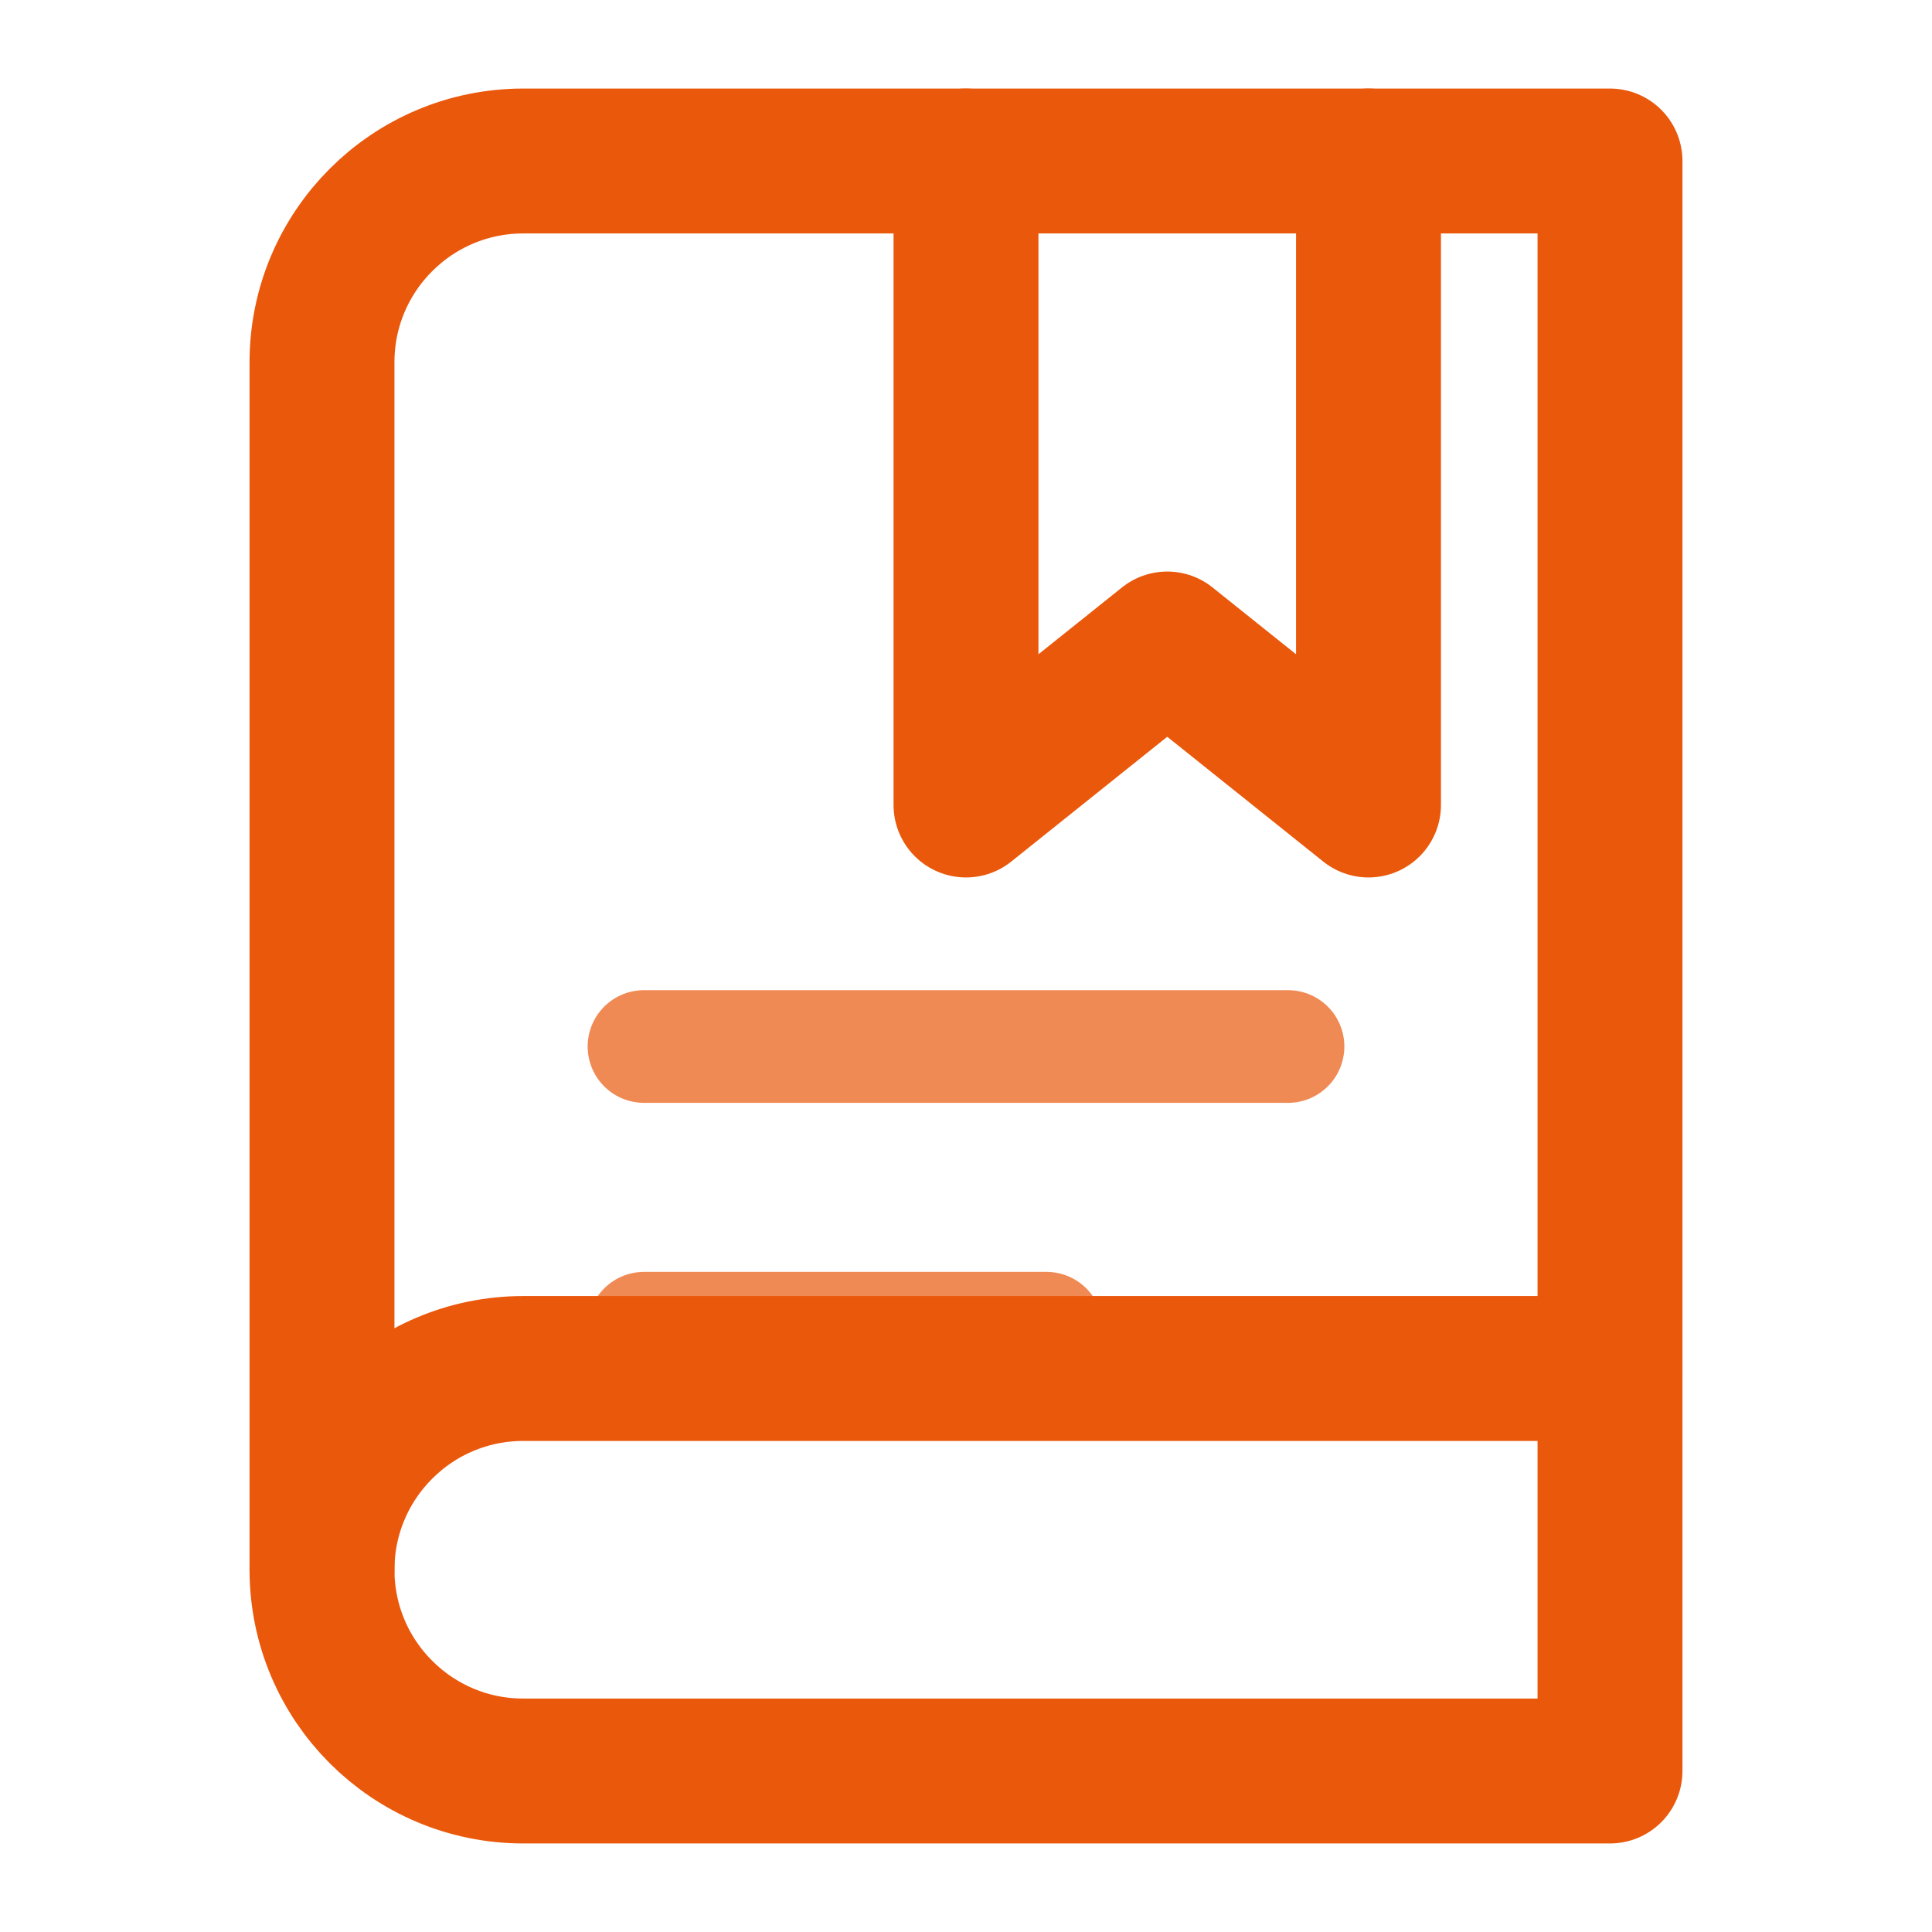
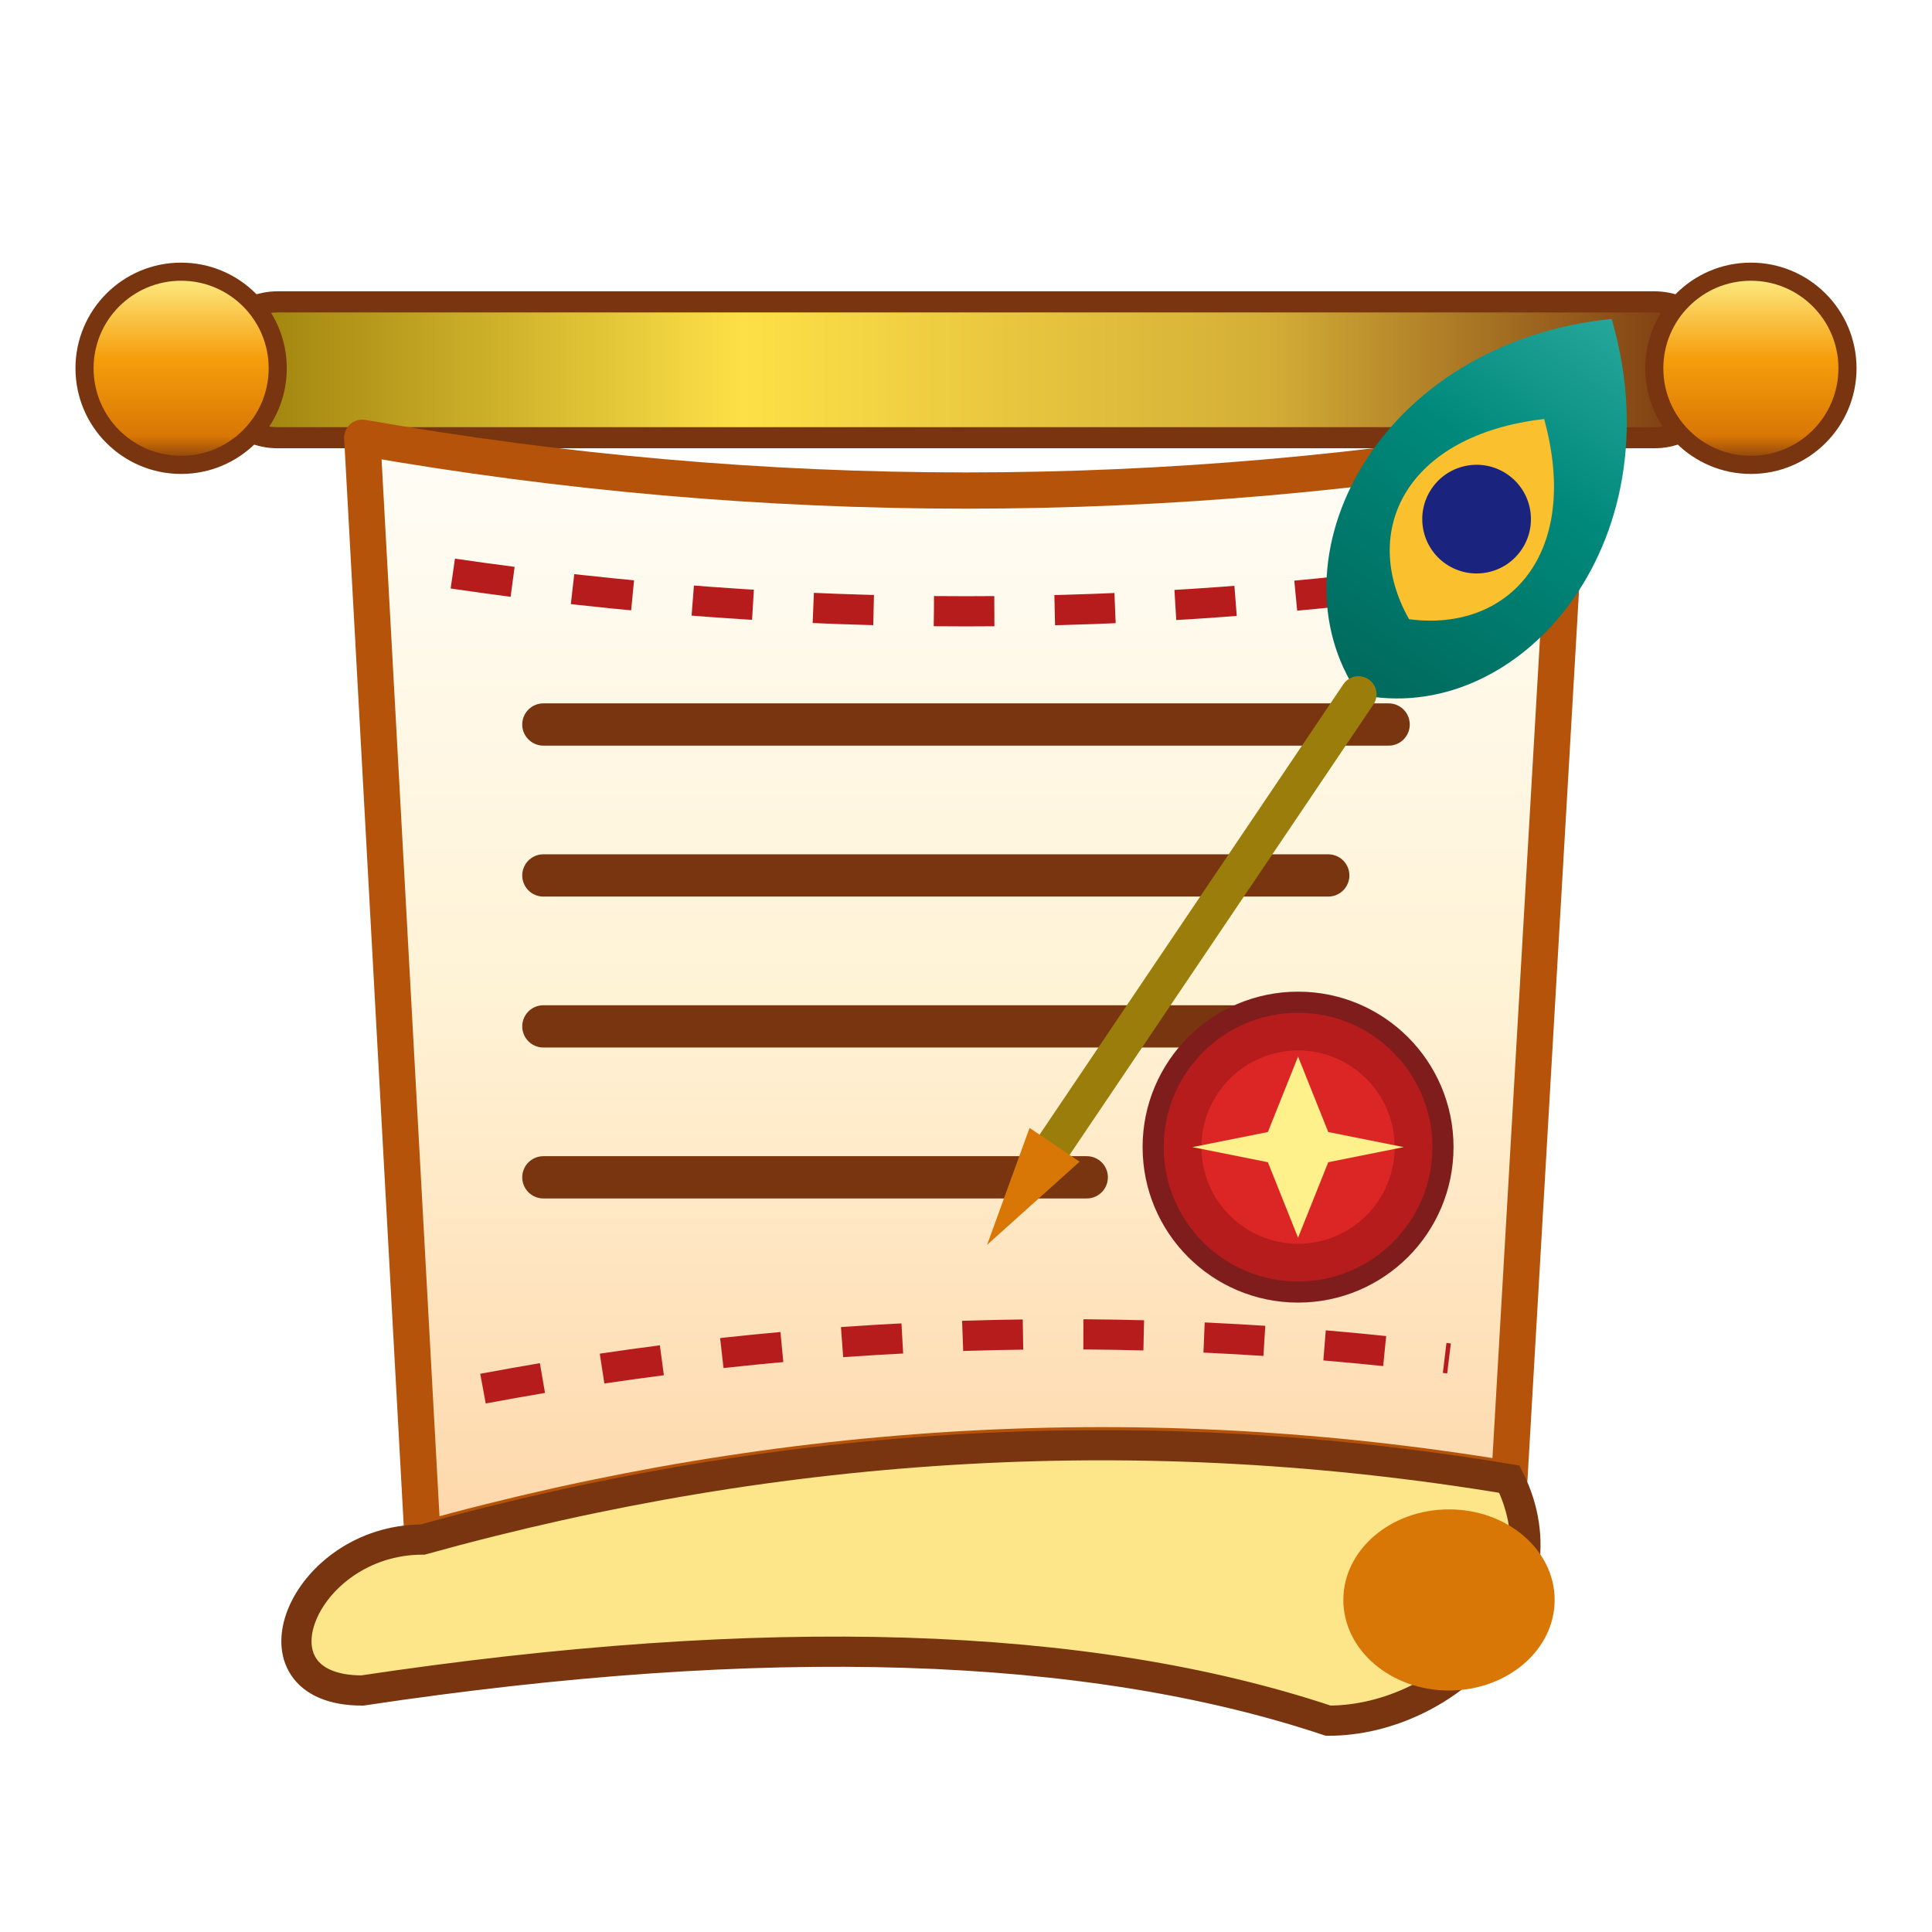
- <svg xmlns="http://www.w3.org/2000/svg" viewBox="0 0 24 24" width="24" height="24" fill="none" stroke="#ea580c" stroke-width="1.8" stroke-linecap="round" stroke-linejoin="round" role="img" aria-label="Story">
-   <path d="M4 19.5C4 18.12 5.12 17 6.5 17H20" />
-   <path d="M6.5 2H20V22H6.5C5.12 22 4 20.88 4 19.5V4.5C4 3.12 5.12 2 6.5 2Z" />
-   <path d="M12 2V10L14.5 8L17 10V2" />
-   <line x1="8" y1="13" x2="16" y2="13" stroke-width="1.4" opacity="0.7" />
-   <line x1="8" y1="16.5" x2="13" y2="16.5" stroke-width="1.4" opacity="0.7" />
+ <svg xmlns="http://www.w3.org/2000/svg" viewBox="0 0 64 64" width="64" height="64" role="img" aria-label="Story Ancient Puranic Scroll">
+   <defs>
+     <linearGradient id="sto_parchment" x1="0%" y1="0%" x2="0%" y2="100%">
+       <stop offset="0%" stop-color="#FFFDF7" />
+       <stop offset="50%" stop-color="#FFF3D6" />
+       <stop offset="100%" stop-color="#FED7AA" />
+     </linearGradient>
+     <linearGradient id="sto_gold" x1="0%" y1="0%" x2="0%" y2="100%">
+       <stop offset="0%" stop-color="#FEF08A" />
+       <stop offset="45%" stop-color="#F59E0B" />
+       <stop offset="85%" stop-color="#D97706" />
+       <stop offset="100%" stop-color="#78350F" />
+     </linearGradient>
+     <linearGradient id="sto_roller" x1="0%" y1="0%" x2="100%" y2="0%">
+       <stop offset="0%" stop-color="#9A7D0A" />
+       <stop offset="35%" stop-color="#FDE047" />
+       <stop offset="70%" stop-color="#D4AF37" />
+       <stop offset="100%" stop-color="#78350F" />
+     </linearGradient>
+     <linearGradient id="sto_feather" x1="0%" y1="100%" x2="0%" y2="0%">
+       <stop offset="0%" stop-color="#00695C" />
+       <stop offset="60%" stop-color="#00897B" />
+       <stop offset="100%" stop-color="#26A69A" />
+     </linearGradient>
+   </defs>
+   <rect x="7" y="10" width="50" height="4.5" rx="2.2" fill="url(#sto_roller)" stroke="#78350F" stroke-width="0.7" />
+   <circle cx="6" cy="12.2" r="3.2" fill="url(#sto_gold)" stroke="#78350F" stroke-width="0.6" />
+   <circle cx="58" cy="12.2" r="3.2" fill="url(#sto_gold)" stroke="#78350F" stroke-width="0.6" />
+   <path d="M 12 14.5 Q 32 18 52 14.5 L 50 49 Q 32 46 14 51 Z" fill="url(#sto_parchment)" stroke="#B45309" stroke-width="1.2" stroke-linejoin="round" />
+   <path d="M 14 51 Q 32 46 50 49 C 52 53 48 57 44 57 Q 32 53 12 56 C 8 56 10 51 14 51 Z" fill="#FDE68A" stroke="#78350F" stroke-width="1" />
+   <ellipse cx="48" cy="53" rx="3.5" ry="3" fill="#D97706" />
+   <path d="M 15 19 Q 32 21.5 49 19" fill="none" stroke="#B71C1C" stroke-width="1" stroke-dasharray="2 2" />
+   <path d="M 16 46 Q 32 43 48 45" fill="none" stroke="#B71C1C" stroke-width="1" stroke-dasharray="2 2" />
+   <line x1="18" y1="24" x2="46" y2="24" stroke="#78350F" stroke-width="1.4" stroke-linecap="round" />
+   <line x1="18" y1="29" x2="44" y2="29" stroke="#78350F" stroke-width="1.4" stroke-linecap="round" />
+   <line x1="18" y1="34" x2="41" y2="34" stroke="#78350F" stroke-width="1.4" stroke-linecap="round" />
+   <line x1="18" y1="39" x2="36" y2="39" stroke="#78350F" stroke-width="1.4" stroke-linecap="round" />
+   <circle cx="43" cy="38" r="4.8" fill="#B71C1C" stroke="#7F1D1D" stroke-width="0.7" />
+   <circle cx="43" cy="38" r="3.2" fill="#DC2626" />
+   <polygon points="43,35 44,37.5 46.5,38 44,38.5 43,41 42,38.5 39.5,38 42,37.5" fill="#FEF08A" />
+   <g transform="translate(45, 23) rotate(34)">
+     <path d="M 0 0 C -5 -2 -6 -10 0 -15 C 6 -10 5 -2 0 0 Z" fill="url(#sto_feather)" />
+     <path d="M 0 -3 C -3 -4.5 -3.5 -8 0 -11 C 3.5 -8 3 -4.5 0 -3 Z" fill="#FBC02D" />
+     <circle cx="0" cy="-7" r="1.8" fill="#1A237E" />
+     <line x1="0" y1="0" x2="0" y2="18" stroke="#9A7D0A" stroke-width="1.2" stroke-linecap="round" />
+     <polygon points="-1,18 1,18 0,22" fill="#D97706" />
+   </g>
</svg>
